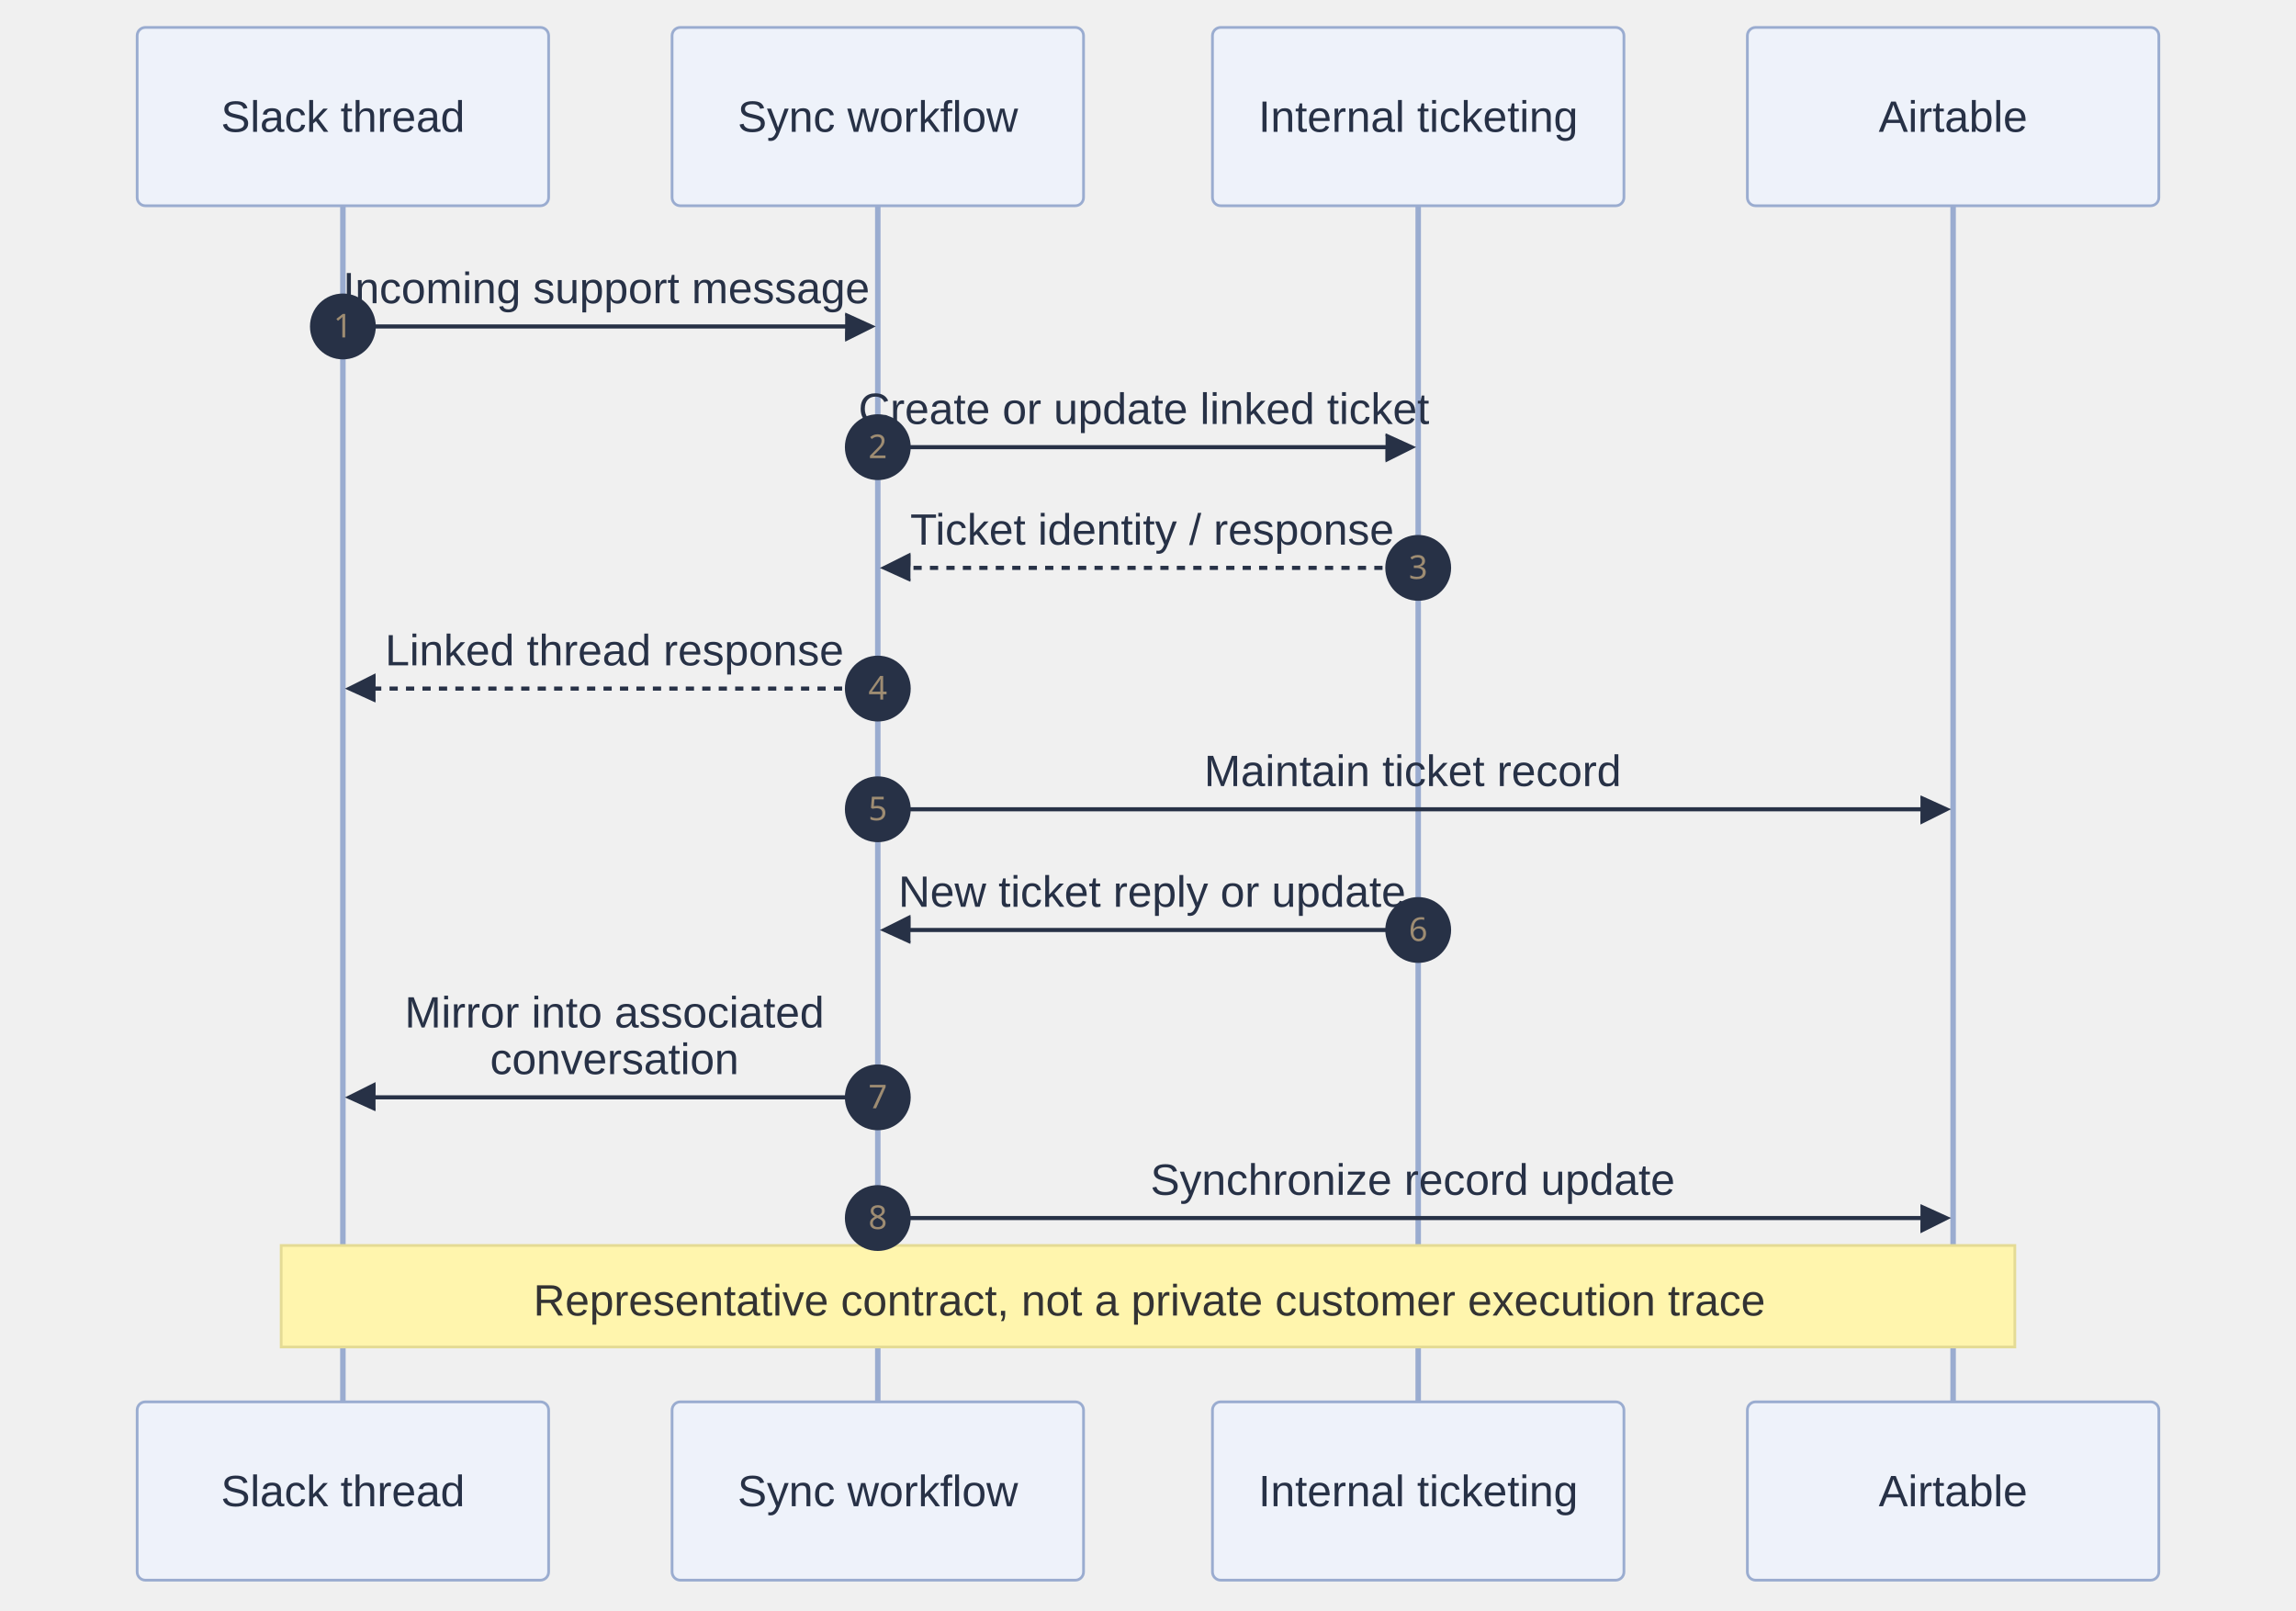
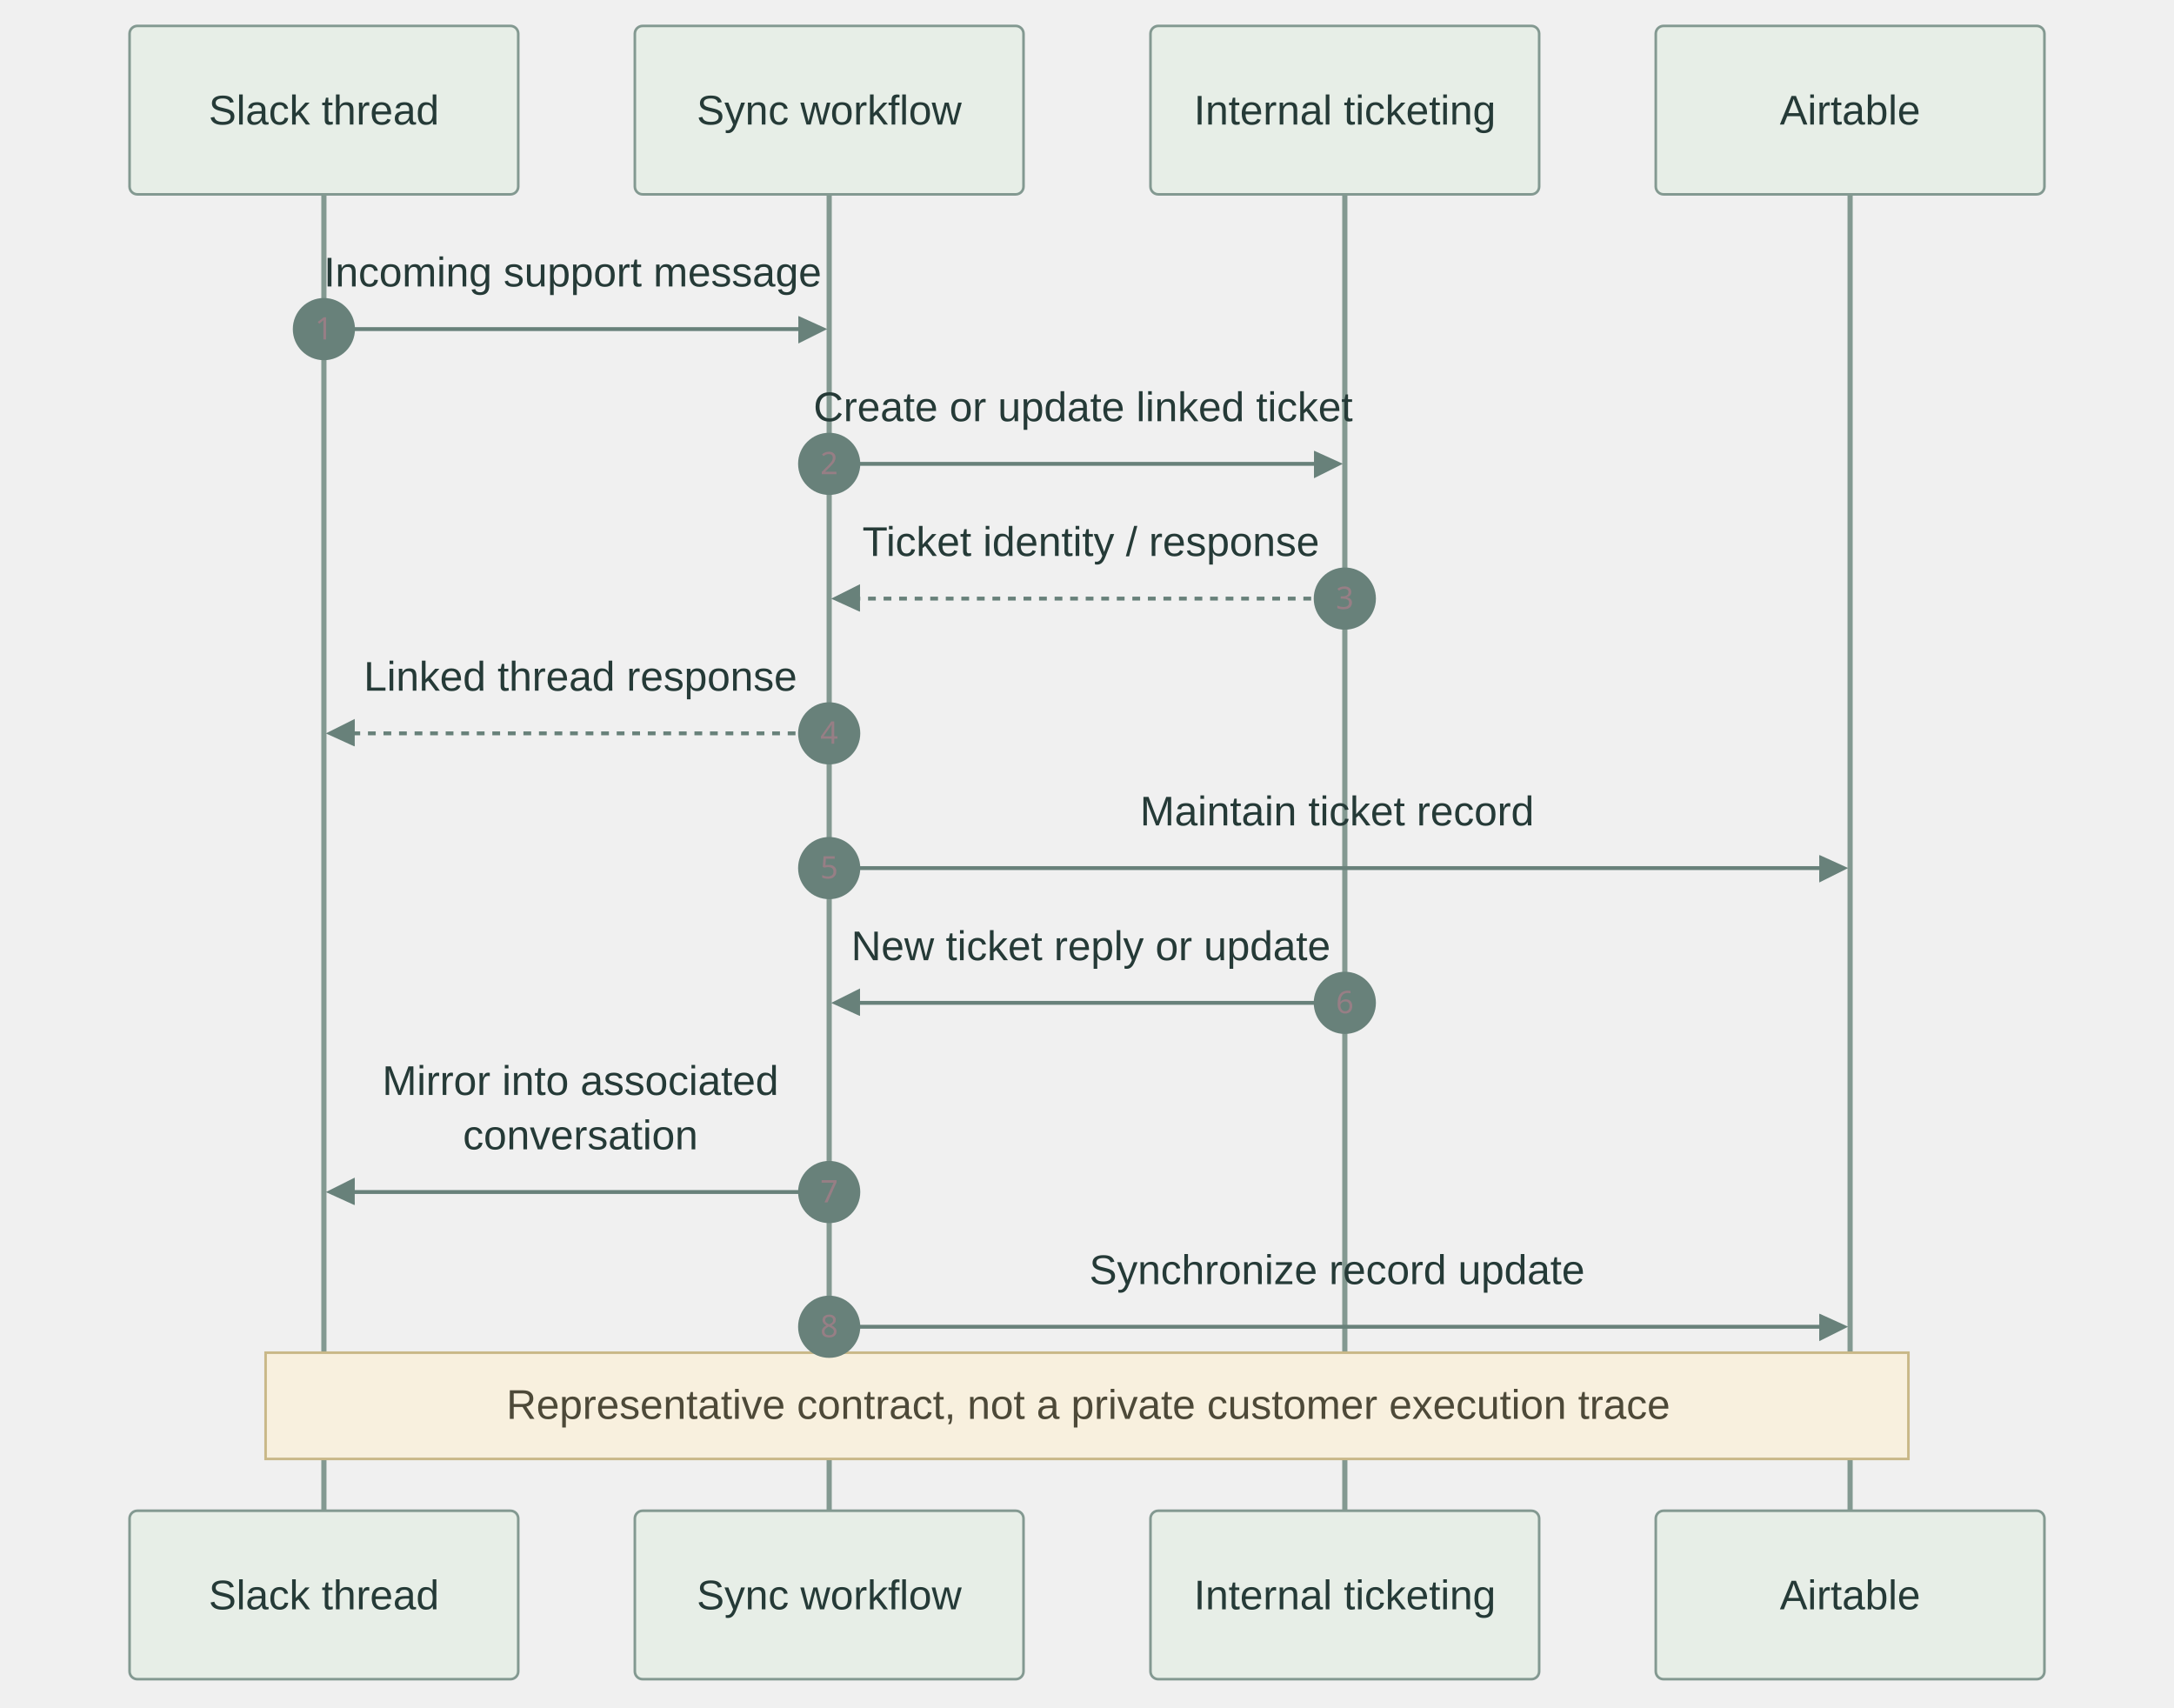
- <svg xmlns="http://www.w3.org/2000/svg" id="my-svg" width="837" height="587" viewBox="-50 -10 837 587" role="graphics-document document" aria-roledescription="sequence" style="background-color: transparent;">
+ <svg xmlns="http://www.w3.org/2000/svg" id="my-svg" width="839" height="659" viewBox="-50 -10 839 659" role="graphics-document document" aria-roledescription="sequence" style="background-color: transparent;">
  <g>
-     <rect x="587" y="501" fill="#eaeaea" stroke="#666" width="150" height="65" name="A" rx="3" ry="3" class="actor actor-bottom" />
-     <text x="662" y="533.5" dominant-baseline="central" alignment-baseline="central" class="actor actor-box" style="text-anchor: middle; font-size: 16px; font-weight: 400; font-family: Arial, sans-serif;">
-       <tspan x="662" dy="0">Airtable</tspan>
+     <rect x="589" y="573" fill="#eaeaea" stroke="#666" width="150" height="65" name="A" rx="3" ry="3" class="actor actor-bottom" />
+     <text x="664" y="605.5" dominant-baseline="central" alignment-baseline="central" class="actor actor-box" style="text-anchor: middle; font-size: 16px; font-weight: 400; font-family: &quot;Segoe UI&quot;, Arial, sans-serif;">
+       <tspan x="664" dy="0">Airtable</tspan>
    </text>
  </g>
  <g>
-     <rect x="392" y="501" fill="#eaeaea" stroke="#666" width="150" height="65" name="T" rx="3" ry="3" class="actor actor-bottom" />
-     <text x="467" y="533.5" dominant-baseline="central" alignment-baseline="central" class="actor actor-box" style="text-anchor: middle; font-size: 16px; font-weight: 400; font-family: Arial, sans-serif;">
-       <tspan x="467" dy="0">Internal ticketing</tspan>
+     <rect x="394" y="573" fill="#eaeaea" stroke="#666" width="150" height="65" name="T" rx="3" ry="3" class="actor actor-bottom" />
+     <text x="469" y="605.5" dominant-baseline="central" alignment-baseline="central" class="actor actor-box" style="text-anchor: middle; font-size: 16px; font-weight: 400; font-family: &quot;Segoe UI&quot;, Arial, sans-serif;">
+       <tspan x="469" dy="0">Internal ticketing</tspan>
    </text>
  </g>
  <g>
-     <rect x="195" y="501" fill="#eaeaea" stroke="#666" width="150" height="65" name="W" rx="3" ry="3" class="actor actor-bottom" />
-     <text x="270" y="533.5" dominant-baseline="central" alignment-baseline="central" class="actor actor-box" style="text-anchor: middle; font-size: 16px; font-weight: 400; font-family: Arial, sans-serif;">
+     <rect x="195" y="573" fill="#eaeaea" stroke="#666" width="150" height="65" name="W" rx="3" ry="3" class="actor actor-bottom" />
+     <text x="270" y="605.5" dominant-baseline="central" alignment-baseline="central" class="actor actor-box" style="text-anchor: middle; font-size: 16px; font-weight: 400; font-family: &quot;Segoe UI&quot;, Arial, sans-serif;">
      <tspan x="270" dy="0">Sync workflow</tspan>
    </text>
  </g>
  <g>
-     <rect x="0" y="501" fill="#eaeaea" stroke="#666" width="150" height="65" name="S" rx="3" ry="3" class="actor actor-bottom" />
-     <text x="75" y="533.5" dominant-baseline="central" alignment-baseline="central" class="actor actor-box" style="text-anchor: middle; font-size: 16px; font-weight: 400; font-family: Arial, sans-serif;">
+     <rect x="0" y="573" fill="#eaeaea" stroke="#666" width="150" height="65" name="S" rx="3" ry="3" class="actor actor-bottom" />
+     <text x="75" y="605.5" dominant-baseline="central" alignment-baseline="central" class="actor actor-box" style="text-anchor: middle; font-size: 16px; font-weight: 400; font-family: &quot;Segoe UI&quot;, Arial, sans-serif;">
      <tspan x="75" dy="0">Slack thread</tspan>
    </text>
  </g>
  <g>
-     <line id="actor3" x1="662" y1="65" x2="662" y2="501" class="actor-line 200" stroke-width="0.5px" stroke="#999" name="A" data-et="life-line" data-id="A" />
+     <line id="actor3" x1="664" y1="65" x2="664" y2="573" class="actor-line 200" stroke-width="0.5px" stroke="#999" name="A" data-et="life-line" data-id="A" />
    <g id="root-3" data-et="participant" data-type="participant" data-id="A">
-       <rect x="587" y="0" fill="#eaeaea" stroke="#666" width="150" height="65" name="A" rx="3" ry="3" class="actor actor-top" />
-       <text x="662" y="32.5" dominant-baseline="central" alignment-baseline="central" class="actor actor-box" style="text-anchor: middle; font-size: 16px; font-weight: 400; font-family: Arial, sans-serif;">
-         <tspan x="662" dy="0">Airtable</tspan>
+       <rect x="589" y="0" fill="#eaeaea" stroke="#666" width="150" height="65" name="A" rx="3" ry="3" class="actor actor-top" />
+       <text x="664" y="32.5" dominant-baseline="central" alignment-baseline="central" class="actor actor-box" style="text-anchor: middle; font-size: 16px; font-weight: 400; font-family: &quot;Segoe UI&quot;, Arial, sans-serif;">
+         <tspan x="664" dy="0">Airtable</tspan>
      </text>
    </g>
  </g>
  <g>
-     <line id="actor2" x1="467" y1="65" x2="467" y2="501" class="actor-line 200" stroke-width="0.5px" stroke="#999" name="T" data-et="life-line" data-id="T" />
+     <line id="actor2" x1="469" y1="65" x2="469" y2="573" class="actor-line 200" stroke-width="0.5px" stroke="#999" name="T" data-et="life-line" data-id="T" />
    <g id="root-2" data-et="participant" data-type="participant" data-id="T">
-       <rect x="392" y="0" fill="#eaeaea" stroke="#666" width="150" height="65" name="T" rx="3" ry="3" class="actor actor-top" />
-       <text x="467" y="32.5" dominant-baseline="central" alignment-baseline="central" class="actor actor-box" style="text-anchor: middle; font-size: 16px; font-weight: 400; font-family: Arial, sans-serif;">
-         <tspan x="467" dy="0">Internal ticketing</tspan>
+       <rect x="394" y="0" fill="#eaeaea" stroke="#666" width="150" height="65" name="T" rx="3" ry="3" class="actor actor-top" />
+       <text x="469" y="32.5" dominant-baseline="central" alignment-baseline="central" class="actor actor-box" style="text-anchor: middle; font-size: 16px; font-weight: 400; font-family: &quot;Segoe UI&quot;, Arial, sans-serif;">
+         <tspan x="469" dy="0">Internal ticketing</tspan>
      </text>
    </g>
  </g>
  <g>
-     <line id="actor1" x1="270" y1="65" x2="270" y2="501" class="actor-line 200" stroke-width="0.5px" stroke="#999" name="W" data-et="life-line" data-id="W" />
+     <line id="actor1" x1="270" y1="65" x2="270" y2="573" class="actor-line 200" stroke-width="0.5px" stroke="#999" name="W" data-et="life-line" data-id="W" />
    <g id="root-1" data-et="participant" data-type="participant" data-id="W">
      <rect x="195" y="0" fill="#eaeaea" stroke="#666" width="150" height="65" name="W" rx="3" ry="3" class="actor actor-top" />
-       <text x="270" y="32.5" dominant-baseline="central" alignment-baseline="central" class="actor actor-box" style="text-anchor: middle; font-size: 16px; font-weight: 400; font-family: Arial, sans-serif;">
+       <text x="270" y="32.5" dominant-baseline="central" alignment-baseline="central" class="actor actor-box" style="text-anchor: middle; font-size: 16px; font-weight: 400; font-family: &quot;Segoe UI&quot;, Arial, sans-serif;">
        <tspan x="270" dy="0">Sync workflow</tspan>
      </text>
    </g>
  </g>
  <g>
-     <line id="actor0" x1="75" y1="65" x2="75" y2="501" class="actor-line 200" stroke-width="0.5px" stroke="#999" name="S" data-et="life-line" data-id="S" />
+     <line id="actor0" x1="75" y1="65" x2="75" y2="573" class="actor-line 200" stroke-width="0.5px" stroke="#999" name="S" data-et="life-line" data-id="S" />
    <g id="root-0" data-et="participant" data-type="participant" data-id="S">
      <rect x="0" y="0" fill="#eaeaea" stroke="#666" width="150" height="65" name="S" rx="3" ry="3" class="actor actor-top" />
-       <text x="75" y="32.5" dominant-baseline="central" alignment-baseline="central" class="actor actor-box" style="text-anchor: middle; font-size: 16px; font-weight: 400; font-family: Arial, sans-serif;">
+       <text x="75" y="32.5" dominant-baseline="central" alignment-baseline="central" class="actor actor-box" style="text-anchor: middle; font-size: 16px; font-weight: 400; font-family: &quot;Segoe UI&quot;, Arial, sans-serif;">
        <tspan x="75" dy="0">Slack thread</tspan>
      </text>
    </g>
  </g>
-   <style>#my-svg{font-family:Arial,sans-serif;font-size:16px;fill:#273146;}@keyframes edge-animation-frame{from{stroke-dashoffset:0;}}@keyframes dash{to{stroke-dashoffset:0;}}#my-svg .edge-animation-slow{stroke-dasharray:9,5!important;stroke-dashoffset:900;animation:dash 50s linear infinite;stroke-linecap:round;}#my-svg .edge-animation-fast{stroke-dasharray:9,5!important;stroke-dashoffset:900;animation:dash 20s linear infinite;stroke-linecap:round;}#my-svg .error-icon{fill:#ffffff;}#my-svg .error-text{fill:#000000;stroke:#000000;}#my-svg .edge-thickness-normal{stroke-width:1px;}#my-svg .edge-thickness-thick{stroke-width:3.5px;}#my-svg .edge-pattern-solid{stroke-dasharray:0;}#my-svg .edge-thickness-invisible{stroke-width:0;fill:none;}#my-svg .edge-pattern-dashed{stroke-dasharray:3;}#my-svg .edge-pattern-dotted{stroke-dasharray:2;}#my-svg .marker{fill:#61738d;stroke:#61738d;}#my-svg .marker.cross{stroke:#61738d;}#my-svg svg{font-family:Arial,sans-serif;font-size:16px;}#my-svg p{margin:0;}#my-svg .actor{stroke:#9aacd0;fill:#eef2fa;stroke-width:1;}#my-svg rect.actor.outer-path[data-look="neo"]{filter:drop-shadow( 1px 2px 2px rgba(185,185,185,1));}#my-svg rect.note[data-look="neo"]{stroke:hsl(52.683, 60%, 73.922%);fill:#fff5ad;filter:drop-shadow( 1px 2px 2px rgba(185,185,185,1));}#my-svg text.actor&gt;tspan{fill:#273146;stroke:none;}#my-svg .actor-line{stroke:#9aacd0;}#my-svg .innerArc{stroke-width:1.5;stroke-dasharray:none;}#my-svg .messageLine0{stroke-width:1.5;stroke-dasharray:none;stroke:#273146;}#my-svg .messageLine1{stroke-width:1.5;stroke-dasharray:2,2;stroke:#273146;}#my-svg [id$="-arrowhead"] path{fill:#273146;stroke:#273146;}#my-svg .sequenceNumber{fill:#9e8c72;}#my-svg [id$="-sequencenumber"]{fill:#273146;}#my-svg [id$="-crosshead"] path{fill:#273146;stroke:#273146;}#my-svg .messageText{fill:#273146;stroke:none;}#my-svg .labelBox{stroke:#9aacd0;fill:#eef2fa;filter:none;}#my-svg .labelText,#my-svg .labelText&gt;tspan{fill:#273146;stroke:none;}#my-svg .loopText,#my-svg .loopText&gt;tspan{fill:#273146;stroke:none;}#my-svg .sectionTitle,#my-svg .sectionTitle&gt;tspan{fill:#273146;stroke:none;}#my-svg .loopLine{stroke-width:2px;stroke-dasharray:2,2;stroke:#9aacd0;fill:#9aacd0;}#my-svg .note{stroke:hsl(52.683, 60%, 73.922%);fill:#fff5ad;}#my-svg .noteText,#my-svg .noteText&gt;tspan{fill:#333;stroke:none;font-weight:normal;}#my-svg .activation0{fill:#f5f1e8;stroke:hsl(41.538, 39.394%, 83.529%);}#my-svg .activation1{fill:#f5f1e8;stroke:hsl(41.538, 39.394%, 83.529%);}#my-svg .activation2{fill:#f5f1e8;stroke:hsl(41.538, 39.394%, 83.529%);}#my-svg .actorPopupMenu{position:absolute;}#my-svg .actorPopupMenuPanel{position:absolute;fill:#eef2fa;box-shadow:0px 8px 16px 0px rgba(0,0,0,0.2);filter:drop-shadow(3px 5px 2px rgb(0 0 0 / 0.4));}#my-svg .actor-man circle,#my-svg line{fill:#eef2fa;stroke-width:2px;}#my-svg g rect.rect{filter:drop-shadow( 1px 2px 2px rgba(185,185,185,1));stroke:#9aacd0;}#my-svg .node .neo-node{stroke:#9aacd0;}#my-svg [data-look="neo"].node rect,#my-svg [data-look="neo"].cluster rect,#my-svg [data-look="neo"].node polygon{stroke:url(#my-svg-gradient);filter:drop-shadow( 1px 2px 2px rgba(185,185,185,1));}#my-svg [data-look="neo"].swimlane.cluster rect{filter:none;}#my-svg [data-look="neo"].node path{stroke:url(#my-svg-gradient);stroke-width:1px;}#my-svg [data-look="neo"].node .outer-path{filter:drop-shadow( 1px 2px 2px rgba(185,185,185,1));}#my-svg [data-look="neo"].node .neo-line path{stroke:#9aacd0;filter:none;}#my-svg [data-look="neo"].node circle{stroke:url(#my-svg-gradient);filter:drop-shadow( 1px 2px 2px rgba(185,185,185,1));}#my-svg [data-look="neo"].node circle .state-start{fill:#000000;}#my-svg [data-look="neo"].icon-shape .icon{fill:url(#my-svg-gradient);filter:drop-shadow( 1px 2px 2px rgba(185,185,185,1));}#my-svg [data-look="neo"].icon-shape .icon-neo path{stroke:url(#my-svg-gradient);filter:drop-shadow( 1px 2px 2px rgba(185,185,185,1));}#my-svg :root{--mermaid-font-family:Arial,sans-serif;}</style>
+   <style>#my-svg{font-family:Segoe UI,Arial,sans-serif;font-size:16px;fill:#253a37;}@keyframes edge-animation-frame{from{stroke-dashoffset:0;}}@keyframes dash{to{stroke-dashoffset:0;}}#my-svg .edge-animation-slow{stroke-dasharray:9,5!important;stroke-dashoffset:900;animation:dash 50s linear infinite;stroke-linecap:round;}#my-svg .edge-animation-fast{stroke-dasharray:9,5!important;stroke-dashoffset:900;animation:dash 20s linear infinite;stroke-linecap:round;}#my-svg .error-icon{fill:#ffffff;}#my-svg .error-text{fill:#000000;stroke:#000000;}#my-svg .edge-thickness-normal{stroke-width:1px;}#my-svg .edge-thickness-thick{stroke-width:3.5px;}#my-svg .edge-pattern-solid{stroke-dasharray:0;}#my-svg .edge-thickness-invisible{stroke-width:0;fill:none;}#my-svg .edge-pattern-dashed{stroke-dasharray:3;}#my-svg .edge-pattern-dotted{stroke-dasharray:2;}#my-svg .marker{fill:#68817a;stroke:#68817a;}#my-svg .marker.cross{stroke:#68817a;}#my-svg svg{font-family:Segoe UI,Arial,sans-serif;font-size:16px;}#my-svg p{margin:0;}#my-svg .actor{stroke:#839991;fill:#e7eee7;stroke-width:1;}#my-svg rect.actor.outer-path[data-look="neo"]{filter:drop-shadow( 1px 2px 2px rgba(185,185,185,1));}#my-svg rect.note[data-look="neo"]{stroke:#c9b888;fill:#f8f0de;filter:drop-shadow( 1px 2px 2px rgba(185,185,185,1));}#my-svg text.actor&gt;tspan{fill:#253a37;stroke:none;}#my-svg .actor-line{stroke:#839991;}#my-svg .innerArc{stroke-width:1.5;stroke-dasharray:none;}#my-svg .messageLine0{stroke-width:1.5;stroke-dasharray:none;stroke:#68817a;}#my-svg .messageLine1{stroke-width:1.5;stroke-dasharray:2,2;stroke:#68817a;}#my-svg [id$="-arrowhead"] path{fill:#68817a;stroke:#68817a;}#my-svg .sequenceNumber{fill:#977e85;}#my-svg [id$="-sequencenumber"]{fill:#68817a;}#my-svg [id$="-crosshead"] path{fill:#68817a;stroke:#68817a;}#my-svg .messageText{fill:#253a37;stroke:none;}#my-svg .labelBox{stroke:#839991;fill:#e7eee7;filter:none;}#my-svg .labelText,#my-svg .labelText&gt;tspan{fill:#253a37;stroke:none;}#my-svg .loopText,#my-svg .loopText&gt;tspan{fill:#253a37;stroke:none;}#my-svg .sectionTitle,#my-svg .sectionTitle&gt;tspan{fill:#253a37;stroke:none;}#my-svg .loopLine{stroke-width:2px;stroke-dasharray:2,2;stroke:#839991;fill:#839991;}#my-svg .note{stroke:#c9b888;fill:#f8f0de;}#my-svg .noteText,#my-svg .noteText&gt;tspan{fill:#4d4938;stroke:none;font-weight:normal;}#my-svg .activation0{fill:#f8f0de;stroke:hsl(41.538, 65%, 82.157%);}#my-svg .activation1{fill:#f8f0de;stroke:hsl(41.538, 65%, 82.157%);}#my-svg .activation2{fill:#f8f0de;stroke:hsl(41.538, 65%, 82.157%);}#my-svg .actorPopupMenu{position:absolute;}#my-svg .actorPopupMenuPanel{position:absolute;fill:#e7eee7;box-shadow:0px 8px 16px 0px rgba(0,0,0,0.2);filter:drop-shadow(3px 5px 2px rgb(0 0 0 / 0.4));}#my-svg .actor-man circle,#my-svg line{fill:#e7eee7;stroke-width:2px;}#my-svg g rect.rect{filter:drop-shadow( 1px 2px 2px rgba(185,185,185,1));stroke:#839991;}#my-svg .node .neo-node{stroke:#839991;}#my-svg [data-look="neo"].node rect,#my-svg [data-look="neo"].cluster rect,#my-svg [data-look="neo"].node polygon{stroke:url(#my-svg-gradient);filter:drop-shadow( 1px 2px 2px rgba(185,185,185,1));}#my-svg [data-look="neo"].swimlane.cluster rect{filter:none;}#my-svg [data-look="neo"].node path{stroke:url(#my-svg-gradient);stroke-width:1px;}#my-svg [data-look="neo"].node .outer-path{filter:drop-shadow( 1px 2px 2px rgba(185,185,185,1));}#my-svg [data-look="neo"].node .neo-line path{stroke:#839991;filter:none;}#my-svg [data-look="neo"].node circle{stroke:url(#my-svg-gradient);filter:drop-shadow( 1px 2px 2px rgba(185,185,185,1));}#my-svg [data-look="neo"].node circle .state-start{fill:#000000;}#my-svg [data-look="neo"].icon-shape .icon{fill:url(#my-svg-gradient);filter:drop-shadow( 1px 2px 2px rgba(185,185,185,1));}#my-svg [data-look="neo"].icon-shape .icon-neo path{stroke:url(#my-svg-gradient);filter:drop-shadow( 1px 2px 2px rgba(185,185,185,1));}#my-svg :root{--mermaid-font-family:Segoe UI,Arial,sans-serif;}</style>
  <g />
  <defs>
    <symbol id="my-svg-computer" width="24" height="24">
      <path transform="scale(.5)" d="M2 2v13h20v-13h-20zm18 11h-16v-9h16v9zm-10.228 6l.466-1h3.524l.467 1h-4.457zm14.228 3h-24l2-6h2.104l-1.33 4h18.45l-1.297-4h2.073l2 6zm-5-10h-14v-7h14v7z" />
    </symbol>
  </defs>
  <defs>
    <symbol id="my-svg-database" fill-rule="evenodd" clip-rule="evenodd">
      <path transform="scale(.5)" d="M12.258.001l.256.004.255.005.253.008.251.01.249.012.247.015.246.016.242.019.241.02.239.023.236.024.233.027.231.028.229.031.225.032.223.034.22.036.217.038.214.04.211.041.208.043.205.045.201.046.198.048.194.05.191.051.187.053.183.054.18.056.175.057.172.059.168.06.163.061.16.063.155.064.15.066.074.033.073.033.071.034.07.034.069.035.068.035.067.035.066.035.064.036.064.036.062.036.06.036.06.037.058.037.058.037.055.038.055.038.053.038.052.038.051.039.05.039.048.039.047.039.045.04.044.04.043.04.041.04.04.041.039.041.037.041.036.041.034.041.033.042.032.042.03.042.029.042.027.042.026.043.024.043.023.043.021.043.02.043.018.044.017.043.015.044.013.044.012.044.011.045.009.044.007.045.006.045.004.045.002.045.001.045v17l-.001.045-.002.045-.004.045-.006.045-.007.045-.009.044-.011.045-.012.044-.013.044-.015.044-.017.043-.018.044-.02.043-.021.043-.023.043-.024.043-.026.043-.027.042-.029.042-.03.042-.032.042-.033.042-.034.041-.036.041-.037.041-.039.041-.04.041-.041.04-.043.04-.044.04-.045.04-.047.039-.048.039-.05.039-.051.039-.052.038-.053.038-.055.038-.055.038-.058.037-.058.037-.06.037-.06.036-.062.036-.064.036-.064.036-.066.035-.067.035-.068.035-.069.035-.07.034-.071.034-.073.033-.074.033-.15.066-.155.064-.16.063-.163.061-.168.06-.172.059-.175.057-.18.056-.183.054-.187.053-.191.051-.194.05-.198.048-.201.046-.205.045-.208.043-.211.041-.214.04-.217.038-.22.036-.223.034-.225.032-.229.031-.231.028-.233.027-.236.024-.239.023-.241.02-.242.019-.246.016-.247.015-.249.012-.251.01-.253.008-.255.005-.256.004-.258.001-.258-.001-.256-.004-.255-.005-.253-.008-.251-.01-.249-.012-.247-.015-.245-.016-.243-.019-.241-.02-.238-.023-.236-.024-.234-.027-.231-.028-.228-.031-.226-.032-.223-.034-.22-.036-.217-.038-.214-.04-.211-.041-.208-.043-.204-.045-.201-.046-.198-.048-.195-.05-.19-.051-.187-.053-.184-.054-.179-.056-.176-.057-.172-.059-.167-.06-.164-.061-.159-.063-.155-.064-.151-.066-.074-.033-.072-.033-.072-.034-.07-.034-.069-.035-.068-.035-.067-.035-.066-.035-.064-.036-.063-.036-.062-.036-.061-.036-.06-.037-.058-.037-.057-.037-.056-.038-.055-.038-.053-.038-.052-.038-.051-.039-.049-.039-.049-.039-.046-.039-.046-.04-.044-.04-.043-.04-.041-.04-.04-.041-.039-.041-.037-.041-.036-.041-.034-.041-.033-.042-.032-.042-.03-.042-.029-.042-.027-.042-.026-.043-.024-.043-.023-.043-.021-.043-.02-.043-.018-.044-.017-.043-.015-.044-.013-.044-.012-.044-.011-.045-.009-.044-.007-.045-.006-.045-.004-.045-.002-.045-.001-.045v-17l.001-.045.002-.045.004-.045.006-.045.007-.045.009-.044.011-.045.012-.044.013-.044.015-.044.017-.043.018-.044.02-.043.021-.043.023-.043.024-.043.026-.043.027-.042.029-.042.03-.042.032-.042.033-.042.034-.041.036-.041.037-.041.039-.041.04-.041.041-.04.043-.04.044-.04.046-.04.046-.039.049-.039.049-.039.051-.039.052-.038.053-.038.055-.038.056-.038.057-.037.058-.037.06-.037.061-.036.062-.036.063-.036.064-.036.066-.035.067-.035.068-.035.069-.035.07-.034.072-.034.072-.033.074-.033.151-.066.155-.064.159-.063.164-.061.167-.06.172-.059.176-.057.179-.056.184-.054.187-.053.19-.051.195-.05.198-.048.201-.046.204-.045.208-.043.211-.041.214-.04.217-.038.22-.036.223-.034.226-.032.228-.031.231-.028.234-.027.236-.024.238-.023.241-.02.243-.019.245-.016.247-.015.249-.012.251-.01.253-.008.255-.005.256-.004.258-.001.258.001zm-9.258 20.499v.01l.001.021.003.021.004.022.005.021.006.022.007.022.009.023.01.022.011.023.012.023.013.023.015.023.016.024.017.023.018.024.019.024.021.024.022.025.023.024.024.025.052.049.056.05.061.051.066.051.07.051.075.051.079.052.084.052.088.052.092.052.097.052.102.051.105.052.11.052.114.051.119.051.123.051.127.05.131.05.135.05.139.048.144.049.147.047.152.047.155.047.16.045.163.045.167.043.171.043.176.041.178.041.183.039.187.039.19.037.194.035.197.035.202.033.204.031.209.03.212.029.216.027.219.025.222.024.226.021.23.02.233.018.236.016.24.015.243.012.246.01.249.008.253.005.256.004.259.001.26-.001.257-.004.254-.005.25-.008.247-.011.244-.012.241-.014.237-.016.233-.018.231-.021.226-.021.224-.024.22-.026.216-.027.212-.028.21-.031.205-.031.202-.034.198-.034.194-.036.191-.037.187-.039.183-.04.179-.04.175-.042.172-.043.168-.044.163-.045.16-.046.155-.046.152-.047.148-.048.143-.049.139-.049.136-.05.131-.05.126-.05.123-.051.118-.052.114-.051.11-.052.106-.052.101-.052.096-.052.092-.052.088-.053.083-.051.079-.052.074-.052.07-.051.065-.051.06-.051.056-.05.051-.05.023-.024.023-.025.021-.024.02-.024.019-.024.018-.024.017-.024.015-.023.014-.024.013-.023.012-.023.01-.023.01-.022.008-.022.006-.022.006-.022.004-.022.004-.021.001-.021.001-.021v-4.127l-.077.055-.08.053-.083.054-.085.053-.087.052-.09.052-.093.051-.095.05-.097.05-.1.049-.102.049-.105.048-.106.047-.109.047-.111.046-.114.045-.115.045-.118.044-.12.043-.122.042-.124.042-.126.041-.128.04-.13.04-.132.038-.134.038-.135.037-.138.037-.139.035-.142.035-.143.034-.144.033-.147.032-.148.031-.15.03-.151.03-.153.029-.154.027-.156.027-.158.026-.159.025-.161.024-.162.023-.163.022-.165.021-.166.02-.167.019-.169.018-.169.017-.171.016-.173.015-.173.014-.175.013-.175.012-.177.011-.178.01-.179.008-.179.008-.181.006-.182.005-.182.004-.184.003-.184.002h-.37l-.184-.002-.184-.003-.182-.004-.182-.005-.181-.006-.179-.008-.179-.008-.178-.01-.176-.011-.176-.012-.175-.013-.173-.014-.172-.015-.171-.016-.17-.017-.169-.018-.167-.019-.166-.02-.165-.021-.163-.022-.162-.023-.161-.024-.159-.025-.157-.026-.156-.027-.155-.027-.153-.029-.151-.03-.15-.03-.148-.031-.146-.032-.145-.033-.143-.034-.141-.035-.14-.035-.137-.037-.136-.037-.134-.038-.132-.038-.13-.04-.128-.04-.126-.041-.124-.042-.122-.042-.12-.044-.117-.043-.116-.045-.113-.045-.112-.046-.109-.047-.106-.047-.105-.048-.102-.049-.1-.049-.097-.05-.095-.05-.093-.052-.09-.051-.087-.052-.085-.053-.083-.054-.08-.054-.077-.054v4.127zm0-5.654v.011l.001.021.003.021.004.021.005.022.006.022.007.022.009.022.01.022.011.023.012.023.013.023.015.024.016.023.017.024.018.024.019.024.021.024.022.024.023.025.024.024.052.05.056.05.061.05.066.051.07.051.075.052.079.051.084.052.088.052.092.052.097.052.102.052.105.052.11.051.114.051.119.052.123.05.127.051.131.05.135.049.139.049.144.048.147.048.152.047.155.046.16.045.163.045.167.044.171.042.176.042.178.04.183.04.187.038.19.037.194.036.197.034.202.033.204.032.209.03.212.028.216.027.219.025.222.024.226.022.23.02.233.018.236.016.24.014.243.012.246.01.249.008.253.006.256.003.259.001.26-.001.257-.003.254-.006.25-.008.247-.01.244-.012.241-.015.237-.016.233-.018.231-.02.226-.022.224-.024.22-.025.216-.027.212-.029.21-.03.205-.032.202-.033.198-.035.194-.036.191-.037.187-.039.183-.039.179-.041.175-.042.172-.043.168-.044.163-.045.16-.045.155-.047.152-.047.148-.048.143-.048.139-.05.136-.049.131-.05.126-.051.123-.051.118-.051.114-.052.11-.052.106-.052.101-.052.096-.052.092-.052.088-.052.083-.052.079-.052.074-.051.07-.052.065-.051.06-.05.056-.051.051-.049.023-.025.023-.024.021-.025.02-.024.019-.024.018-.024.017-.024.015-.023.014-.023.013-.024.012-.022.01-.023.01-.023.008-.022.006-.022.006-.022.004-.021.004-.022.001-.021.001-.021v-4.139l-.077.054-.08.054-.083.054-.085.052-.087.053-.09.051-.093.051-.095.051-.097.05-.1.049-.102.049-.105.048-.106.047-.109.047-.111.046-.114.045-.115.044-.118.044-.12.044-.122.042-.124.042-.126.041-.128.04-.13.039-.132.039-.134.038-.135.037-.138.036-.139.036-.142.035-.143.033-.144.033-.147.033-.148.031-.15.03-.151.03-.153.028-.154.028-.156.027-.158.026-.159.025-.161.024-.162.023-.163.022-.165.021-.166.02-.167.019-.169.018-.169.017-.171.016-.173.015-.173.014-.175.013-.175.012-.177.011-.178.009-.179.009-.179.007-.181.007-.182.005-.182.004-.184.003-.184.002h-.37l-.184-.002-.184-.003-.182-.004-.182-.005-.181-.007-.179-.007-.179-.009-.178-.009-.176-.011-.176-.012-.175-.013-.173-.014-.172-.015-.171-.016-.17-.017-.169-.018-.167-.019-.166-.02-.165-.021-.163-.022-.162-.023-.161-.024-.159-.025-.157-.026-.156-.027-.155-.028-.153-.028-.151-.03-.15-.03-.148-.031-.146-.033-.145-.033-.143-.033-.141-.035-.14-.036-.137-.036-.136-.037-.134-.038-.132-.039-.13-.039-.128-.04-.126-.041-.124-.042-.122-.043-.12-.043-.117-.044-.116-.044-.113-.046-.112-.046-.109-.046-.106-.047-.105-.048-.102-.049-.1-.049-.097-.05-.095-.051-.093-.051-.09-.051-.087-.053-.085-.052-.083-.054-.08-.054-.077-.054v4.139zm0-5.666v.011l.001.02.003.022.004.021.005.022.006.021.007.022.009.023.01.022.011.023.012.023.013.023.015.023.016.024.017.024.018.023.019.024.021.025.022.024.023.024.024.025.052.05.056.05.061.05.066.051.07.051.075.052.079.051.084.052.088.052.092.052.097.052.102.052.105.051.11.052.114.051.119.051.123.051.127.05.131.05.135.05.139.049.144.048.147.048.152.047.155.046.16.045.163.045.167.043.171.043.176.042.178.04.183.04.187.038.19.037.194.036.197.034.202.033.204.032.209.03.212.028.216.027.219.025.222.024.226.021.23.02.233.018.236.017.24.014.243.012.246.01.249.008.253.006.256.003.259.001.26-.001.257-.003.254-.006.25-.008.247-.01.244-.013.241-.014.237-.016.233-.018.231-.02.226-.022.224-.024.22-.025.216-.027.212-.029.21-.03.205-.032.202-.033.198-.035.194-.036.191-.037.187-.039.183-.039.179-.041.175-.042.172-.043.168-.044.163-.045.16-.045.155-.047.152-.047.148-.048.143-.049.139-.049.136-.049.131-.051.126-.05.123-.051.118-.052.114-.051.11-.052.106-.052.101-.052.096-.052.092-.052.088-.052.083-.052.079-.052.074-.052.07-.051.065-.051.06-.051.056-.05.051-.049.023-.025.023-.025.021-.024.02-.024.019-.024.018-.024.017-.024.015-.023.014-.024.013-.023.012-.023.01-.022.01-.023.008-.022.006-.022.006-.022.004-.022.004-.021.001-.021.001-.021v-4.153l-.077.054-.08.054-.083.053-.085.053-.087.053-.09.051-.093.051-.095.051-.097.05-.1.049-.102.048-.105.048-.106.048-.109.046-.111.046-.114.046-.115.044-.118.044-.12.043-.122.043-.124.042-.126.041-.128.04-.13.039-.132.039-.134.038-.135.037-.138.036-.139.036-.142.034-.143.034-.144.033-.147.032-.148.032-.15.03-.151.03-.153.028-.154.028-.156.027-.158.026-.159.024-.161.024-.162.023-.163.023-.165.021-.166.02-.167.019-.169.018-.169.017-.171.016-.173.015-.173.014-.175.013-.175.012-.177.01-.178.01-.179.009-.179.007-.181.006-.182.006-.182.004-.184.003-.184.001-.185.001-.185-.001-.184-.001-.184-.003-.182-.004-.182-.006-.181-.006-.179-.007-.179-.009-.178-.01-.176-.01-.176-.012-.175-.013-.173-.014-.172-.015-.171-.016-.17-.017-.169-.018-.167-.019-.166-.02-.165-.021-.163-.023-.162-.023-.161-.024-.159-.024-.157-.026-.156-.027-.155-.028-.153-.028-.151-.03-.15-.03-.148-.032-.146-.032-.145-.033-.143-.034-.141-.034-.14-.036-.137-.036-.136-.037-.134-.038-.132-.039-.13-.039-.128-.041-.126-.041-.124-.041-.122-.043-.12-.043-.117-.044-.116-.044-.113-.046-.112-.046-.109-.046-.106-.048-.105-.048-.102-.048-.1-.05-.097-.049-.095-.051-.093-.051-.09-.052-.087-.052-.085-.053-.083-.053-.08-.054-.077-.054v4.153zm8.74-8.179l-.257.004-.254.005-.25.008-.247.011-.244.012-.241.014-.237.016-.233.018-.231.021-.226.022-.224.023-.22.026-.216.027-.212.028-.21.031-.205.032-.202.033-.198.034-.194.036-.191.038-.187.038-.183.04-.179.041-.175.042-.172.043-.168.043-.163.045-.16.046-.155.046-.152.048-.148.048-.143.048-.139.049-.136.05-.131.05-.126.051-.123.051-.118.051-.114.052-.11.052-.106.052-.101.052-.096.052-.092.052-.088.052-.083.052-.079.052-.074.051-.07.052-.065.051-.06.05-.056.05-.051.05-.023.025-.023.024-.021.024-.02.025-.019.024-.018.024-.017.023-.015.024-.014.023-.013.023-.012.023-.01.023-.01.022-.008.022-.006.023-.006.021-.004.022-.004.021-.001.021-.001.021.001.021.001.021.004.021.004.022.006.021.006.023.008.022.01.022.01.023.012.023.013.023.014.023.015.024.017.023.018.024.019.024.02.025.021.024.023.024.023.025.051.05.056.05.06.05.065.051.07.052.074.051.079.052.083.052.088.052.092.052.096.052.101.052.106.052.11.052.114.052.118.051.123.051.126.051.131.05.136.05.139.049.143.048.148.048.152.048.155.046.16.046.163.045.168.043.172.043.175.042.179.041.183.04.187.038.191.038.194.036.198.034.202.033.205.032.21.031.212.028.216.027.22.026.224.023.226.022.231.021.233.018.237.016.241.014.244.012.247.011.25.008.254.005.257.004.26.001.26-.001.257-.004.254-.005.25-.008.247-.011.244-.012.241-.014.237-.016.233-.018.231-.021.226-.022.224-.023.22-.026.216-.027.212-.028.21-.031.205-.032.202-.033.198-.034.194-.036.191-.038.187-.038.183-.04.179-.041.175-.042.172-.043.168-.043.163-.045.16-.046.155-.046.152-.048.148-.048.143-.048.139-.049.136-.05.131-.05.126-.051.123-.051.118-.051.114-.052.11-.052.106-.052.101-.052.096-.052.092-.052.088-.052.083-.052.079-.052.074-.051.07-.052.065-.051.06-.05.056-.05.051-.05.023-.025.023-.024.021-.024.02-.025.019-.024.018-.024.017-.023.015-.024.014-.023.013-.023.012-.023.01-.023.01-.022.008-.022.006-.023.006-.021.004-.022.004-.021.001-.021.001-.021-.001-.021-.001-.021-.004-.021-.004-.022-.006-.021-.006-.023-.008-.022-.01-.022-.01-.023-.012-.023-.013-.023-.014-.023-.015-.024-.017-.023-.018-.024-.019-.024-.02-.025-.021-.024-.023-.024-.023-.025-.051-.05-.056-.05-.06-.05-.065-.051-.07-.052-.074-.051-.079-.052-.083-.052-.088-.052-.092-.052-.096-.052-.101-.052-.106-.052-.11-.052-.114-.052-.118-.051-.123-.051-.126-.051-.131-.05-.136-.05-.139-.049-.143-.048-.148-.048-.152-.048-.155-.046-.16-.046-.163-.045-.168-.043-.172-.043-.175-.042-.179-.041-.183-.04-.187-.038-.191-.038-.194-.036-.198-.034-.202-.033-.205-.032-.21-.031-.212-.028-.216-.027-.22-.026-.224-.023-.226-.022-.231-.021-.233-.018-.237-.016-.241-.014-.244-.012-.247-.011-.25-.008-.254-.005-.257-.004-.26-.001-.26.001z" />
    </symbol>
  </defs>
  <defs>
    <symbol id="my-svg-clock" width="24" height="24">
      <path transform="scale(.5)" d="M12 2c5.514 0 10 4.486 10 10s-4.486 10-10 10-10-4.486-10-10 4.486-10 10-10zm0-2c-6.627 0-12 5.373-12 12s5.373 12 12 12 12-5.373 12-12-5.373-12-12-12zm5.848 12.459c.202.038.202.333.001.372-1.907.361-6.045 1.111-6.547 1.111-.719 0-1.301-.582-1.301-1.301 0-.512.77-5.447 1.125-7.445.034-.192.312-.181.343.014l.985 6.238 5.394 1.011z" />
    </symbol>
  </defs>
  <defs>
    <marker id="my-svg-arrowhead" refX="7.9" refY="5" markerUnits="userSpaceOnUse" markerWidth="12" markerHeight="12" orient="auto-start-reverse">
      <path d="M -1 0 L 10 5 L 0 10 z" />
    </marker>
  </defs>
  <defs>
    <marker id="my-svg-crosshead" markerWidth="15" markerHeight="8" orient="auto" refX="4" refY="4.5">
      <path fill="none" stroke="#000000" stroke-width="1pt" d="M 1,2 L 6,7 M 6,2 L 1,7" style="stroke-dasharray: 0, 0;" />
    </marker>
  </defs>
  <defs>
    <marker id="my-svg-filled-head" refX="15.5" refY="7" markerWidth="20" markerHeight="28" orient="auto">
      <path d="M 18,7 L9,13 L14,7 L9,1 Z" />
    </marker>
  </defs>
  <defs>
    <marker id="my-svg-sequencenumber" refX="15" refY="15" markerWidth="60" markerHeight="40" orient="auto">
      <circle cx="15" cy="15" r="6" />
    </marker>
  </defs>
  <defs>
    <marker id="my-svg-solidTopArrowHead" refX="7.9" refY="7.25" markerUnits="userSpaceOnUse" markerWidth="12" markerHeight="12" orient="auto-start-reverse">
      <path d="M 0 0 L 10 8 L 0 8 z" />
    </marker>
  </defs>
  <defs>
    <marker id="my-svg-solidBottomArrowHead" refX="7.9" refY="0.75" markerUnits="userSpaceOnUse" markerWidth="12" markerHeight="12" orient="auto-start-reverse">
      <path d="M 0 0 L 10 0 L 0 8 z" />
    </marker>
  </defs>
  <defs>
    <marker id="my-svg-stickTopArrowHead" refX="7.5" refY="7" markerUnits="userSpaceOnUse" markerWidth="12" markerHeight="12" orient="auto-start-reverse">
      <path d="M 0 0 L 7 7" stroke="black" stroke-width="1.5" fill="none" />
    </marker>
  </defs>
  <defs>
    <marker id="my-svg-stickBottomArrowHead" refX="7.5" refY="0" markerUnits="userSpaceOnUse" markerWidth="12" markerHeight="12" orient="auto-start-reverse">
      <path d="M 0 7 L 7 0" stroke="black" stroke-width="1.5" fill="none" />
    </marker>
  </defs>
  <g data-et="note" data-id="i9">
-     <rect x="52.5" y="444" fill="#EDF2AE" stroke="#666" width="632" height="37" class="note" />
-     <text x="369" y="449" text-anchor="middle" dominant-baseline="middle" alignment-baseline="middle" class="noteText" dy="1em" style="font-family: Arial, sans-serif; font-size: 16px; font-weight: 400;">
-       <tspan x="369">Representative contract, not a private customer execution trace</tspan>
+     <rect x="52.5" y="512" fill="#EDF2AE" stroke="#666" width="634" height="41" class="note" />
+     <text x="370" y="517" text-anchor="middle" dominant-baseline="middle" alignment-baseline="middle" class="noteText" dy="1em" style="font-family: &quot;Segoe UI&quot;, Arial, sans-serif; font-size: 16px; font-weight: 400;">
+       <tspan x="370">Representative contract, not a private customer execution trace</tspan>
    </text>
  </g>
-   <text x="171" y="80" text-anchor="middle" dominant-baseline="middle" alignment-baseline="middle" class="messageText" dy="1em" style="font-family: Arial, sans-serif; font-size: 16px; font-weight: 400;">Incoming support message</text>
-   <line x1="82" y1="109" x2="266" y2="109" class="messageLine0" data-et="message" data-id="i1" data-from="S" data-to="W" stroke-width="2" stroke="none" marker-end="url(#my-svg-arrowhead)" style="fill: none;" />
-   <line x1="75" y1="109" x2="75" y2="109" stroke-width="0" marker-start="url(#my-svg-sequencenumber)" />
-   <text x="75" y="113" font-family="sans-serif" font-size="12px" text-anchor="middle" class="sequenceNumber">1</text>
-   <text x="367" y="124" text-anchor="middle" dominant-baseline="middle" alignment-baseline="middle" class="messageText" dy="1em" style="font-family: Arial, sans-serif; font-size: 16px; font-weight: 400;">Create or update linked ticket</text>
-   <line x1="277" y1="153" x2="463" y2="153" class="messageLine0" data-et="message" data-id="i2" data-from="W" data-to="T" stroke-width="2" stroke="none" marker-end="url(#my-svg-arrowhead)" style="fill: none;" />
-   <line x1="270" y1="153" x2="270" y2="153" stroke-width="0" marker-start="url(#my-svg-sequencenumber)" />
-   <text x="270" y="157" font-family="sans-serif" font-size="12px" text-anchor="middle" class="sequenceNumber">2</text>
-   <text x="370" y="168" text-anchor="middle" dominant-baseline="middle" alignment-baseline="middle" class="messageText" dy="1em" style="font-family: Arial, sans-serif; font-size: 16px; font-weight: 400;">Ticket identity / response</text>
-   <line x1="472" y1="197" x2="274" y2="197" class="messageLine1" data-et="message" data-id="i3" data-from="T" data-to="W" stroke-width="2" stroke="none" marker-end="url(#my-svg-arrowhead)" style="stroke-dasharray: 3, 3; fill: none;" />
-   <line x1="467" y1="197" x2="467" y2="197" stroke-width="0" marker-start="url(#my-svg-sequencenumber)" />
-   <text x="467" y="201" font-family="sans-serif" font-size="12px" text-anchor="middle" class="sequenceNumber">3</text>
-   <text x="174" y="212" text-anchor="middle" dominant-baseline="middle" alignment-baseline="middle" class="messageText" dy="1em" style="font-family: Arial, sans-serif; font-size: 16px; font-weight: 400;">Linked thread response</text>
-   <line x1="275" y1="241" x2="79" y2="241" class="messageLine1" data-et="message" data-id="i4" data-from="W" data-to="S" stroke-width="2" stroke="none" marker-end="url(#my-svg-arrowhead)" style="stroke-dasharray: 3, 3; fill: none;" />
-   <line x1="270" y1="241" x2="270" y2="241" stroke-width="0" marker-start="url(#my-svg-sequencenumber)" />
-   <text x="270" y="245" font-family="sans-serif" font-size="12px" text-anchor="middle" class="sequenceNumber">4</text>
-   <text x="465" y="256" text-anchor="middle" dominant-baseline="middle" alignment-baseline="middle" class="messageText" dy="1em" style="font-family: Arial, sans-serif; font-size: 16px; font-weight: 400;">Maintain ticket record</text>
-   <line x1="277" y1="285" x2="658" y2="285" class="messageLine0" data-et="message" data-id="i5" data-from="W" data-to="A" stroke-width="2" stroke="none" marker-end="url(#my-svg-arrowhead)" style="fill: none;" />
-   <line x1="270" y1="285" x2="270" y2="285" stroke-width="0" marker-start="url(#my-svg-sequencenumber)" />
-   <text x="270" y="289" font-family="sans-serif" font-size="12px" text-anchor="middle" class="sequenceNumber">5</text>
-   <text x="370" y="300" text-anchor="middle" dominant-baseline="middle" alignment-baseline="middle" class="messageText" dy="1em" style="font-family: Arial, sans-serif; font-size: 16px; font-weight: 400;">New ticket reply or update</text>
-   <line x1="472" y1="329" x2="274" y2="329" class="messageLine0" data-et="message" data-id="i6" data-from="T" data-to="W" stroke-width="2" stroke="none" marker-end="url(#my-svg-arrowhead)" style="fill: none;" />
-   <line x1="467" y1="329" x2="467" y2="329" stroke-width="0" marker-start="url(#my-svg-sequencenumber)" />
-   <text x="467" y="333" font-family="sans-serif" font-size="12px" text-anchor="middle" class="sequenceNumber">6</text>
-   <text x="174" y="344" text-anchor="middle" dominant-baseline="middle" alignment-baseline="middle" class="messageText" dy="1em" style="font-family: Arial, sans-serif; font-size: 16px; font-weight: 400;">Mirror into associated</text>
-   <text x="174" y="361" text-anchor="middle" dominant-baseline="middle" alignment-baseline="middle" class="messageText" dy="1em" style="font-family: Arial, sans-serif; font-size: 16px; font-weight: 400;">conversation</text>
-   <line x1="275" y1="390" x2="79" y2="390" class="messageLine0" data-et="message" data-id="i7" data-from="W" data-to="S" stroke-width="2" stroke="none" marker-end="url(#my-svg-arrowhead)" style="fill: none;" />
-   <line x1="270" y1="390" x2="270" y2="390" stroke-width="0" marker-start="url(#my-svg-sequencenumber)" />
-   <text x="270" y="394" font-family="sans-serif" font-size="12px" text-anchor="middle" class="sequenceNumber">7</text>
-   <text x="465" y="405" text-anchor="middle" dominant-baseline="middle" alignment-baseline="middle" class="messageText" dy="1em" style="font-family: Arial, sans-serif; font-size: 16px; font-weight: 400;">Synchronize record update</text>
-   <line x1="277" y1="434" x2="658" y2="434" class="messageLine0" data-et="message" data-id="i8" data-from="W" data-to="A" stroke-width="2" stroke="none" marker-end="url(#my-svg-arrowhead)" style="fill: none;" />
-   <line x1="270" y1="434" x2="270" y2="434" stroke-width="0" marker-start="url(#my-svg-sequencenumber)" />
-   <text x="270" y="438" font-family="sans-serif" font-size="12px" text-anchor="middle" class="sequenceNumber">8</text>
+   <text x="171" y="80" text-anchor="middle" dominant-baseline="middle" alignment-baseline="middle" class="messageText" dy="1em" style="font-family: &quot;Segoe UI&quot;, Arial, sans-serif; font-size: 16px; font-weight: 400;">Incoming support message</text>
+   <line x1="82" y1="117" x2="266" y2="117" class="messageLine0" data-et="message" data-id="i1" data-from="S" data-to="W" stroke-width="2" stroke="none" marker-end="url(#my-svg-arrowhead)" style="fill: none;" />
+   <line x1="75" y1="117" x2="75" y2="117" stroke-width="0" marker-start="url(#my-svg-sequencenumber)" />
+   <text x="75" y="121" font-family="sans-serif" font-size="12px" text-anchor="middle" class="sequenceNumber">1</text>
+   <text x="368" y="132" text-anchor="middle" dominant-baseline="middle" alignment-baseline="middle" class="messageText" dy="1em" style="font-family: &quot;Segoe UI&quot;, Arial, sans-serif; font-size: 16px; font-weight: 400;">Create or update linked ticket</text>
+   <line x1="277" y1="169" x2="465" y2="169" class="messageLine0" data-et="message" data-id="i2" data-from="W" data-to="T" stroke-width="2" stroke="none" marker-end="url(#my-svg-arrowhead)" style="fill: none;" />
+   <line x1="270" y1="169" x2="270" y2="169" stroke-width="0" marker-start="url(#my-svg-sequencenumber)" />
+   <text x="270" y="173" font-family="sans-serif" font-size="12px" text-anchor="middle" class="sequenceNumber">2</text>
+   <text x="371" y="184" text-anchor="middle" dominant-baseline="middle" alignment-baseline="middle" class="messageText" dy="1em" style="font-family: &quot;Segoe UI&quot;, Arial, sans-serif; font-size: 16px; font-weight: 400;">Ticket identity / response</text>
+   <line x1="474" y1="221" x2="274" y2="221" class="messageLine1" data-et="message" data-id="i3" data-from="T" data-to="W" stroke-width="2" stroke="none" marker-end="url(#my-svg-arrowhead)" style="stroke-dasharray: 3, 3; fill: none;" />
+   <line x1="469" y1="221" x2="469" y2="221" stroke-width="0" marker-start="url(#my-svg-sequencenumber)" />
+   <text x="469" y="225" font-family="sans-serif" font-size="12px" text-anchor="middle" class="sequenceNumber">3</text>
+   <text x="174" y="236" text-anchor="middle" dominant-baseline="middle" alignment-baseline="middle" class="messageText" dy="1em" style="font-family: &quot;Segoe UI&quot;, Arial, sans-serif; font-size: 16px; font-weight: 400;">Linked thread response</text>
+   <line x1="275" y1="273" x2="79" y2="273" class="messageLine1" data-et="message" data-id="i4" data-from="W" data-to="S" stroke-width="2" stroke="none" marker-end="url(#my-svg-arrowhead)" style="stroke-dasharray: 3, 3; fill: none;" />
+   <line x1="270" y1="273" x2="270" y2="273" stroke-width="0" marker-start="url(#my-svg-sequencenumber)" />
+   <text x="270" y="277" font-family="sans-serif" font-size="12px" text-anchor="middle" class="sequenceNumber">4</text>
+   <text x="466" y="288" text-anchor="middle" dominant-baseline="middle" alignment-baseline="middle" class="messageText" dy="1em" style="font-family: &quot;Segoe UI&quot;, Arial, sans-serif; font-size: 16px; font-weight: 400;">Maintain ticket record</text>
+   <line x1="277" y1="325" x2="660" y2="325" class="messageLine0" data-et="message" data-id="i5" data-from="W" data-to="A" stroke-width="2" stroke="none" marker-end="url(#my-svg-arrowhead)" style="fill: none;" />
+   <line x1="270" y1="325" x2="270" y2="325" stroke-width="0" marker-start="url(#my-svg-sequencenumber)" />
+   <text x="270" y="329" font-family="sans-serif" font-size="12px" text-anchor="middle" class="sequenceNumber">5</text>
+   <text x="371" y="340" text-anchor="middle" dominant-baseline="middle" alignment-baseline="middle" class="messageText" dy="1em" style="font-family: &quot;Segoe UI&quot;, Arial, sans-serif; font-size: 16px; font-weight: 400;">New ticket reply or update</text>
+   <line x1="474" y1="377" x2="274" y2="377" class="messageLine0" data-et="message" data-id="i6" data-from="T" data-to="W" stroke-width="2" stroke="none" marker-end="url(#my-svg-arrowhead)" style="fill: none;" />
+   <line x1="469" y1="377" x2="469" y2="377" stroke-width="0" marker-start="url(#my-svg-sequencenumber)" />
+   <text x="469" y="381" font-family="sans-serif" font-size="12px" text-anchor="middle" class="sequenceNumber">6</text>
+   <text x="174" y="392" text-anchor="middle" dominant-baseline="middle" alignment-baseline="middle" class="messageText" dy="1em" style="font-family: &quot;Segoe UI&quot;, Arial, sans-serif; font-size: 16px; font-weight: 400;">Mirror into associated</text>
+   <text x="174" y="413" text-anchor="middle" dominant-baseline="middle" alignment-baseline="middle" class="messageText" dy="1em" style="font-family: &quot;Segoe UI&quot;, Arial, sans-serif; font-size: 16px; font-weight: 400;">conversation</text>
+   <line x1="275" y1="450" x2="79" y2="450" class="messageLine0" data-et="message" data-id="i7" data-from="W" data-to="S" stroke-width="2" stroke="none" marker-end="url(#my-svg-arrowhead)" style="fill: none;" />
+   <line x1="270" y1="450" x2="270" y2="450" stroke-width="0" marker-start="url(#my-svg-sequencenumber)" />
+   <text x="270" y="454" font-family="sans-serif" font-size="12px" text-anchor="middle" class="sequenceNumber">7</text>
+   <text x="466" y="465" text-anchor="middle" dominant-baseline="middle" alignment-baseline="middle" class="messageText" dy="1em" style="font-family: &quot;Segoe UI&quot;, Arial, sans-serif; font-size: 16px; font-weight: 400;">Synchronize record update</text>
+   <line x1="277" y1="502" x2="660" y2="502" class="messageLine0" data-et="message" data-id="i8" data-from="W" data-to="A" stroke-width="2" stroke="none" marker-end="url(#my-svg-arrowhead)" style="fill: none;" />
+   <line x1="270" y1="502" x2="270" y2="502" stroke-width="0" marker-start="url(#my-svg-sequencenumber)" />
+   <text x="270" y="506" font-family="sans-serif" font-size="12px" text-anchor="middle" class="sequenceNumber">8</text>
</svg>
